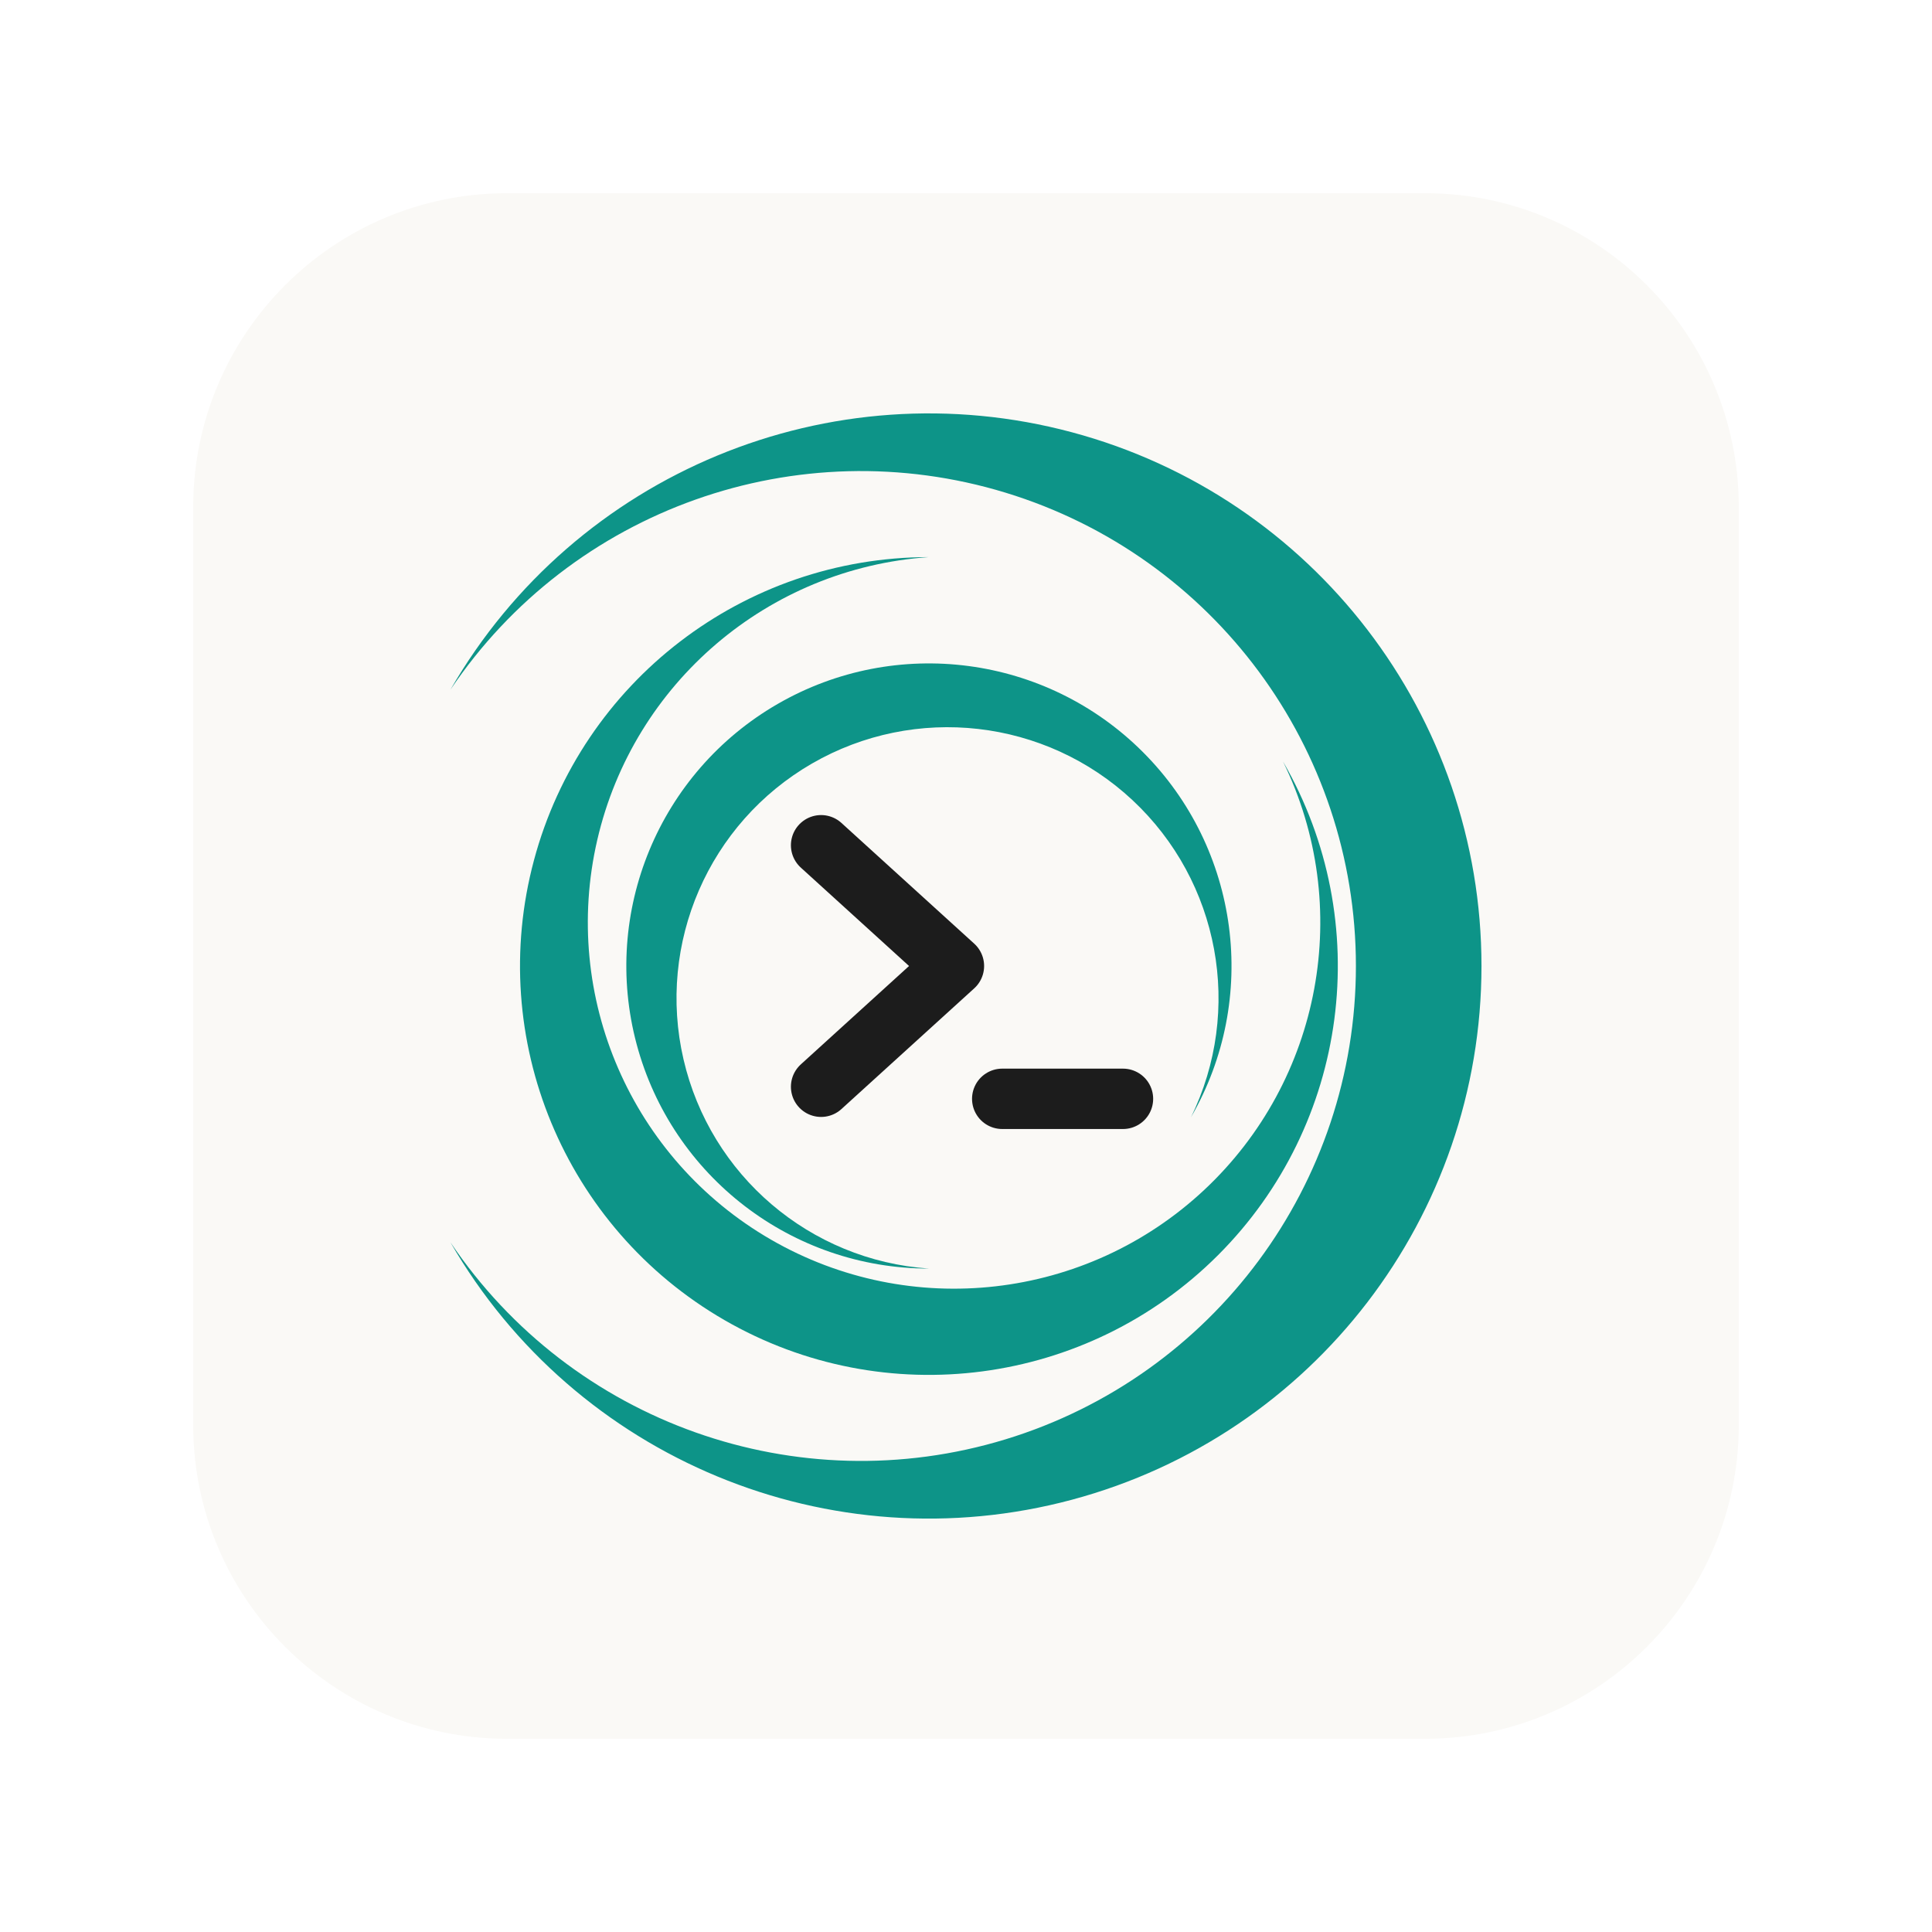
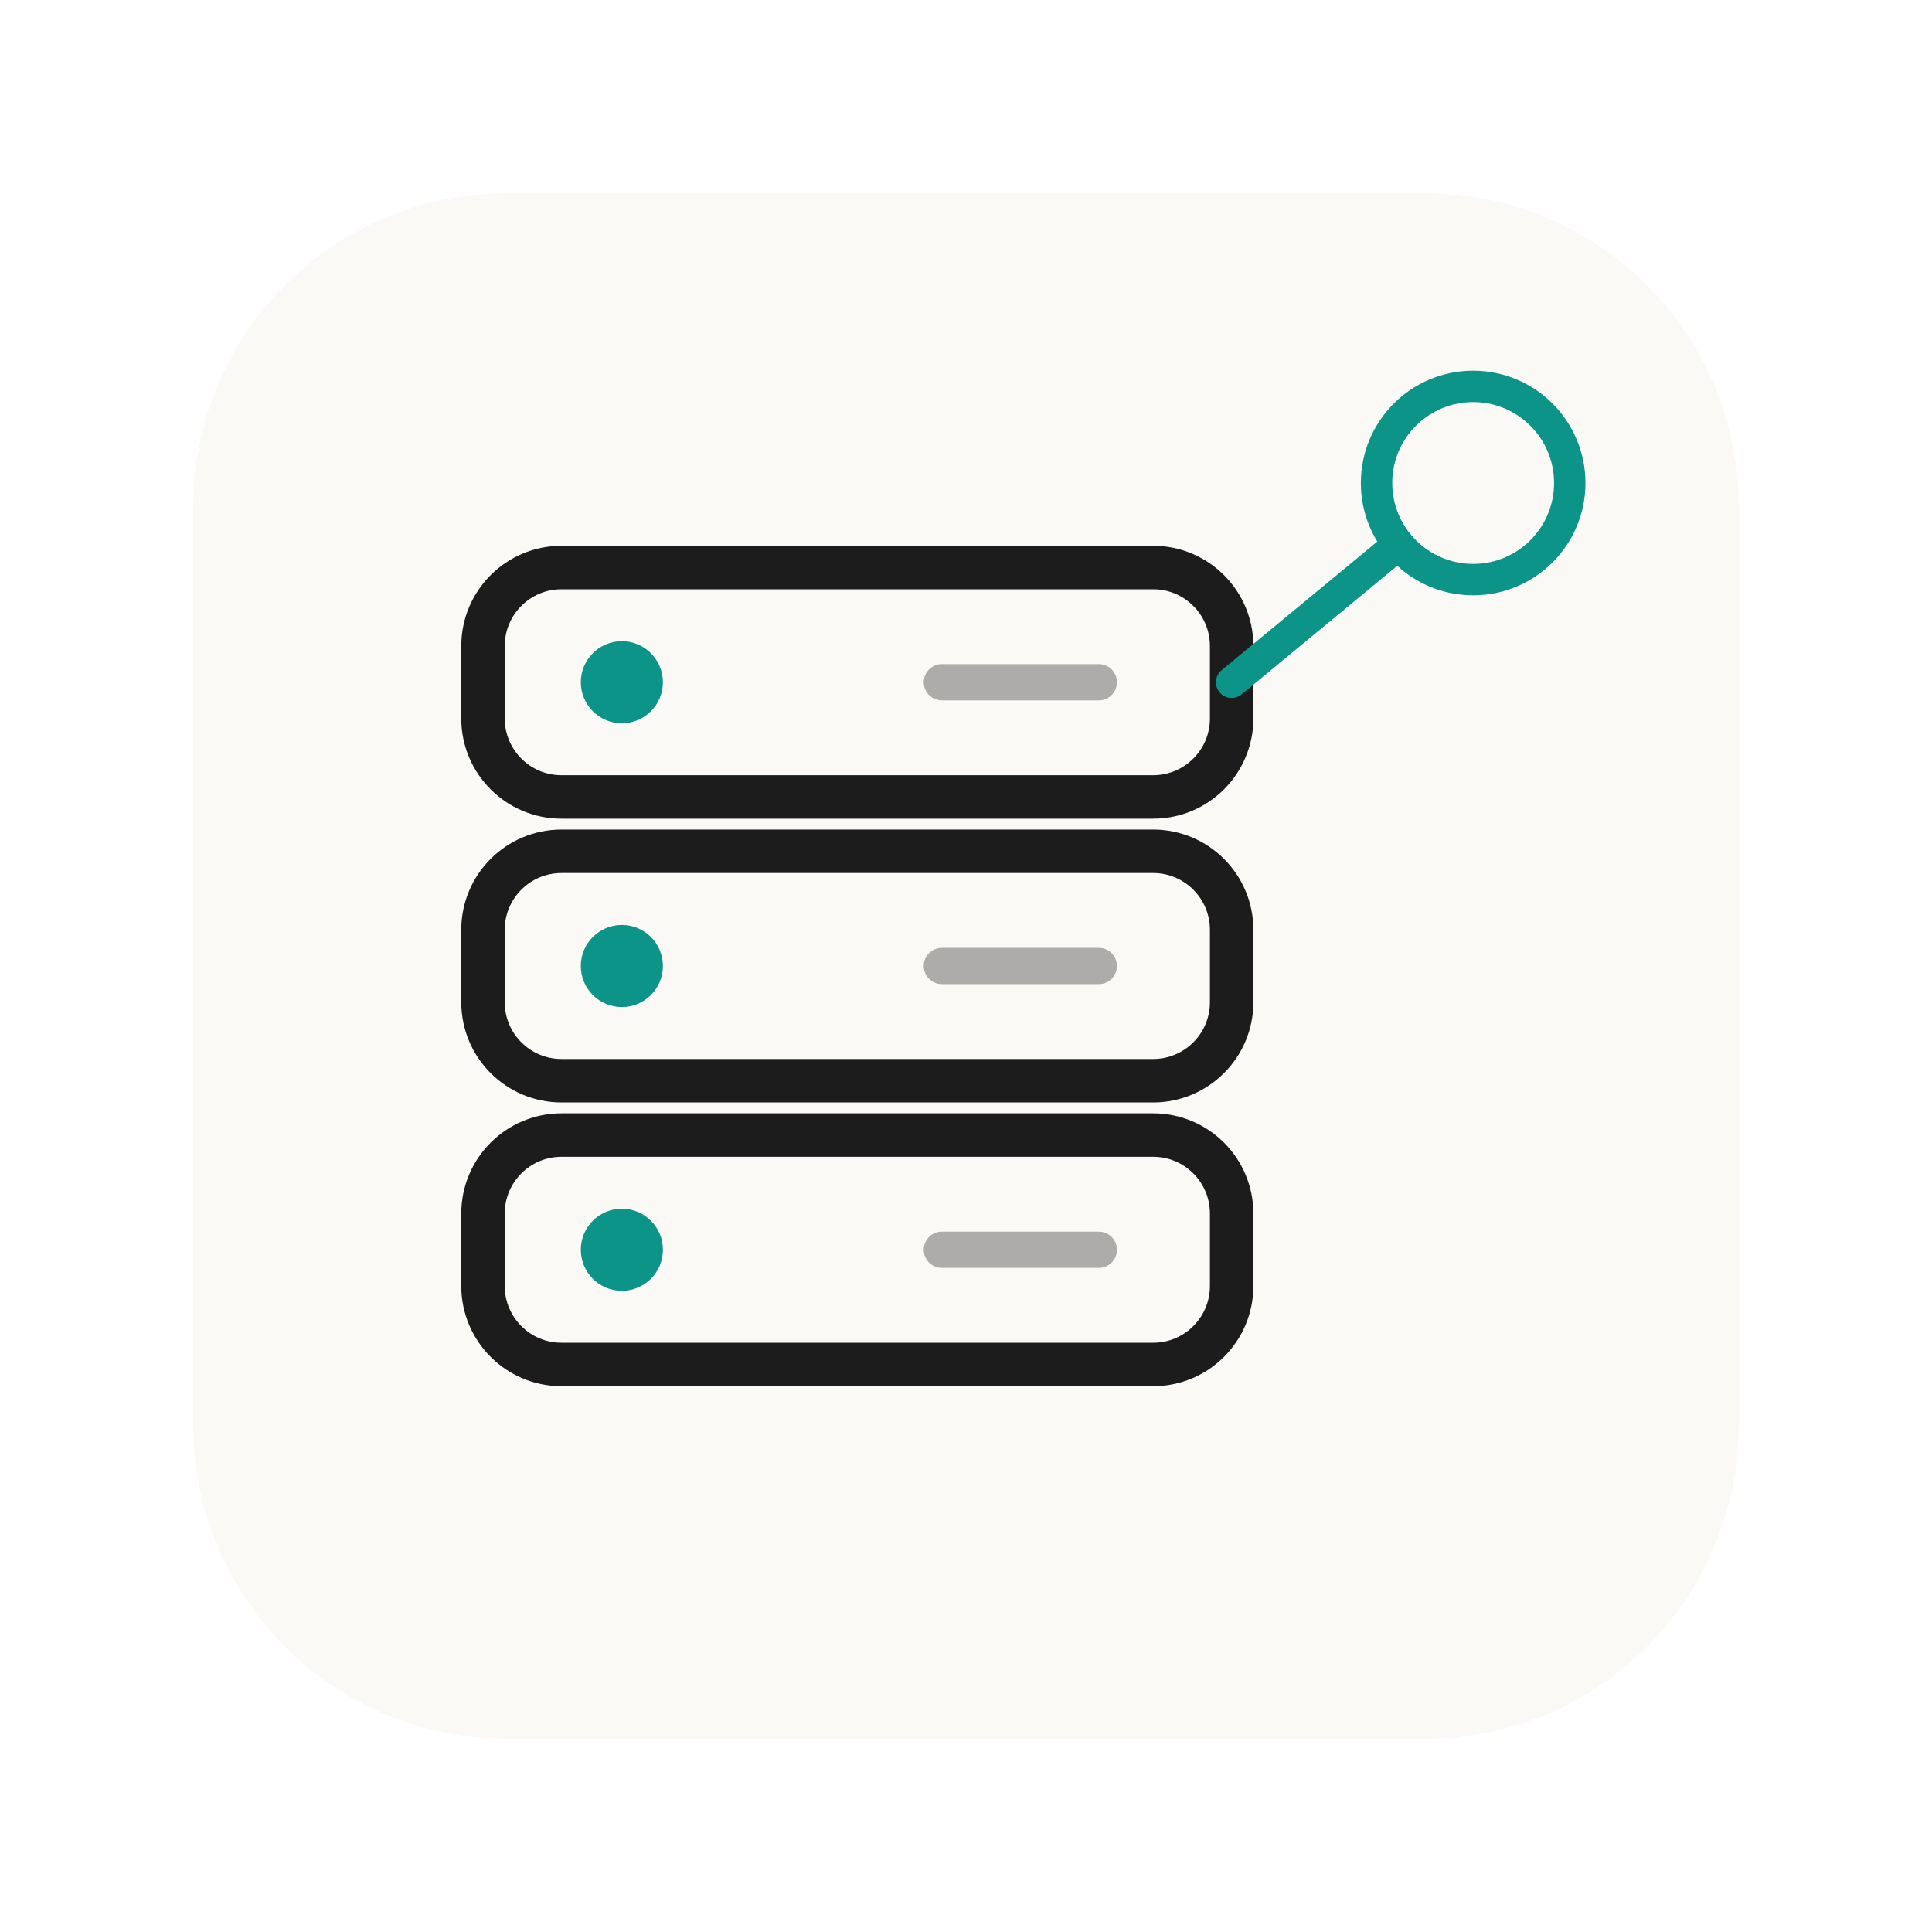
<svg xmlns="http://www.w3.org/2000/svg" width="1024" height="1024" viewBox="-16 -16 160 160">
  <rect width="128" height="128" rx="26" fill="#FAF9F6" />
-   <g fill="#0D9488" transform="translate(60.93 64) scale(1.04)">
-     <path d="M-38.105 -22A44 44 0 1 1 -38.105 22A39.409 39.409 0 1 0 -38.105 -22Z" />
-     <path d="M28.198 -16.28A32.56 32.56 0 1 1 0 -32.56A29.162 29.162 0 1 0 28.198 -16.28Z" />
-     <path d="M0 24.094A24.094 24.094 0 1 1 20.866 12.047A21.58 21.58 0 1 0 0 24.094Z" />
-   </g>
-   <path d="M52 54l11 10-11 10" fill="none" stroke="#1C1C1C" stroke-width="5" stroke-linecap="round" stroke-linejoin="round" />
-   <path d="M67 75h10" stroke="#1C1C1C" stroke-width="5" stroke-linecap="round" />
+   <rect x="24" y="31" width="62" height="19" rx="6.5" fill="none" stroke="#1C1C1C" stroke-width="3.6" />
+   <circle cx="35.5" cy="40.5" r="3.4" fill="#0D9488" />
+   <path d="M62 40.5h13" stroke="#1C1C1C" stroke-width="3" stroke-linecap="round" opacity="0.35" />
+   <rect x="24" y="54.5" width="62" height="19" rx="6.5" fill="none" stroke="#1C1C1C" stroke-width="3.6" />
+   <circle cx="35.5" cy="64.0" r="3.4" fill="#0D9488" />
+   <path d="M62 64.0h13" stroke="#1C1C1C" stroke-width="3" stroke-linecap="round" opacity="0.35" />
+   <rect x="24" y="78" width="62" height="19" rx="6.5" fill="none" stroke="#1C1C1C" stroke-width="3.6" />
+   <circle cx="35.5" cy="87.5" r="3.4" fill="#0D9488" />
+   <path d="M62 87.5h13" stroke="#1C1C1C" stroke-width="3" stroke-linecap="round" opacity="0.35" />
+   <path d="M86 40.5L99.8 29.1" stroke="#0D9488" stroke-width="2.6" stroke-linecap="round" />
+   <circle cx="106" cy="24" r="8" fill="#FAF9F6" stroke="#0D9488" stroke-width="2.6" />
</svg>
